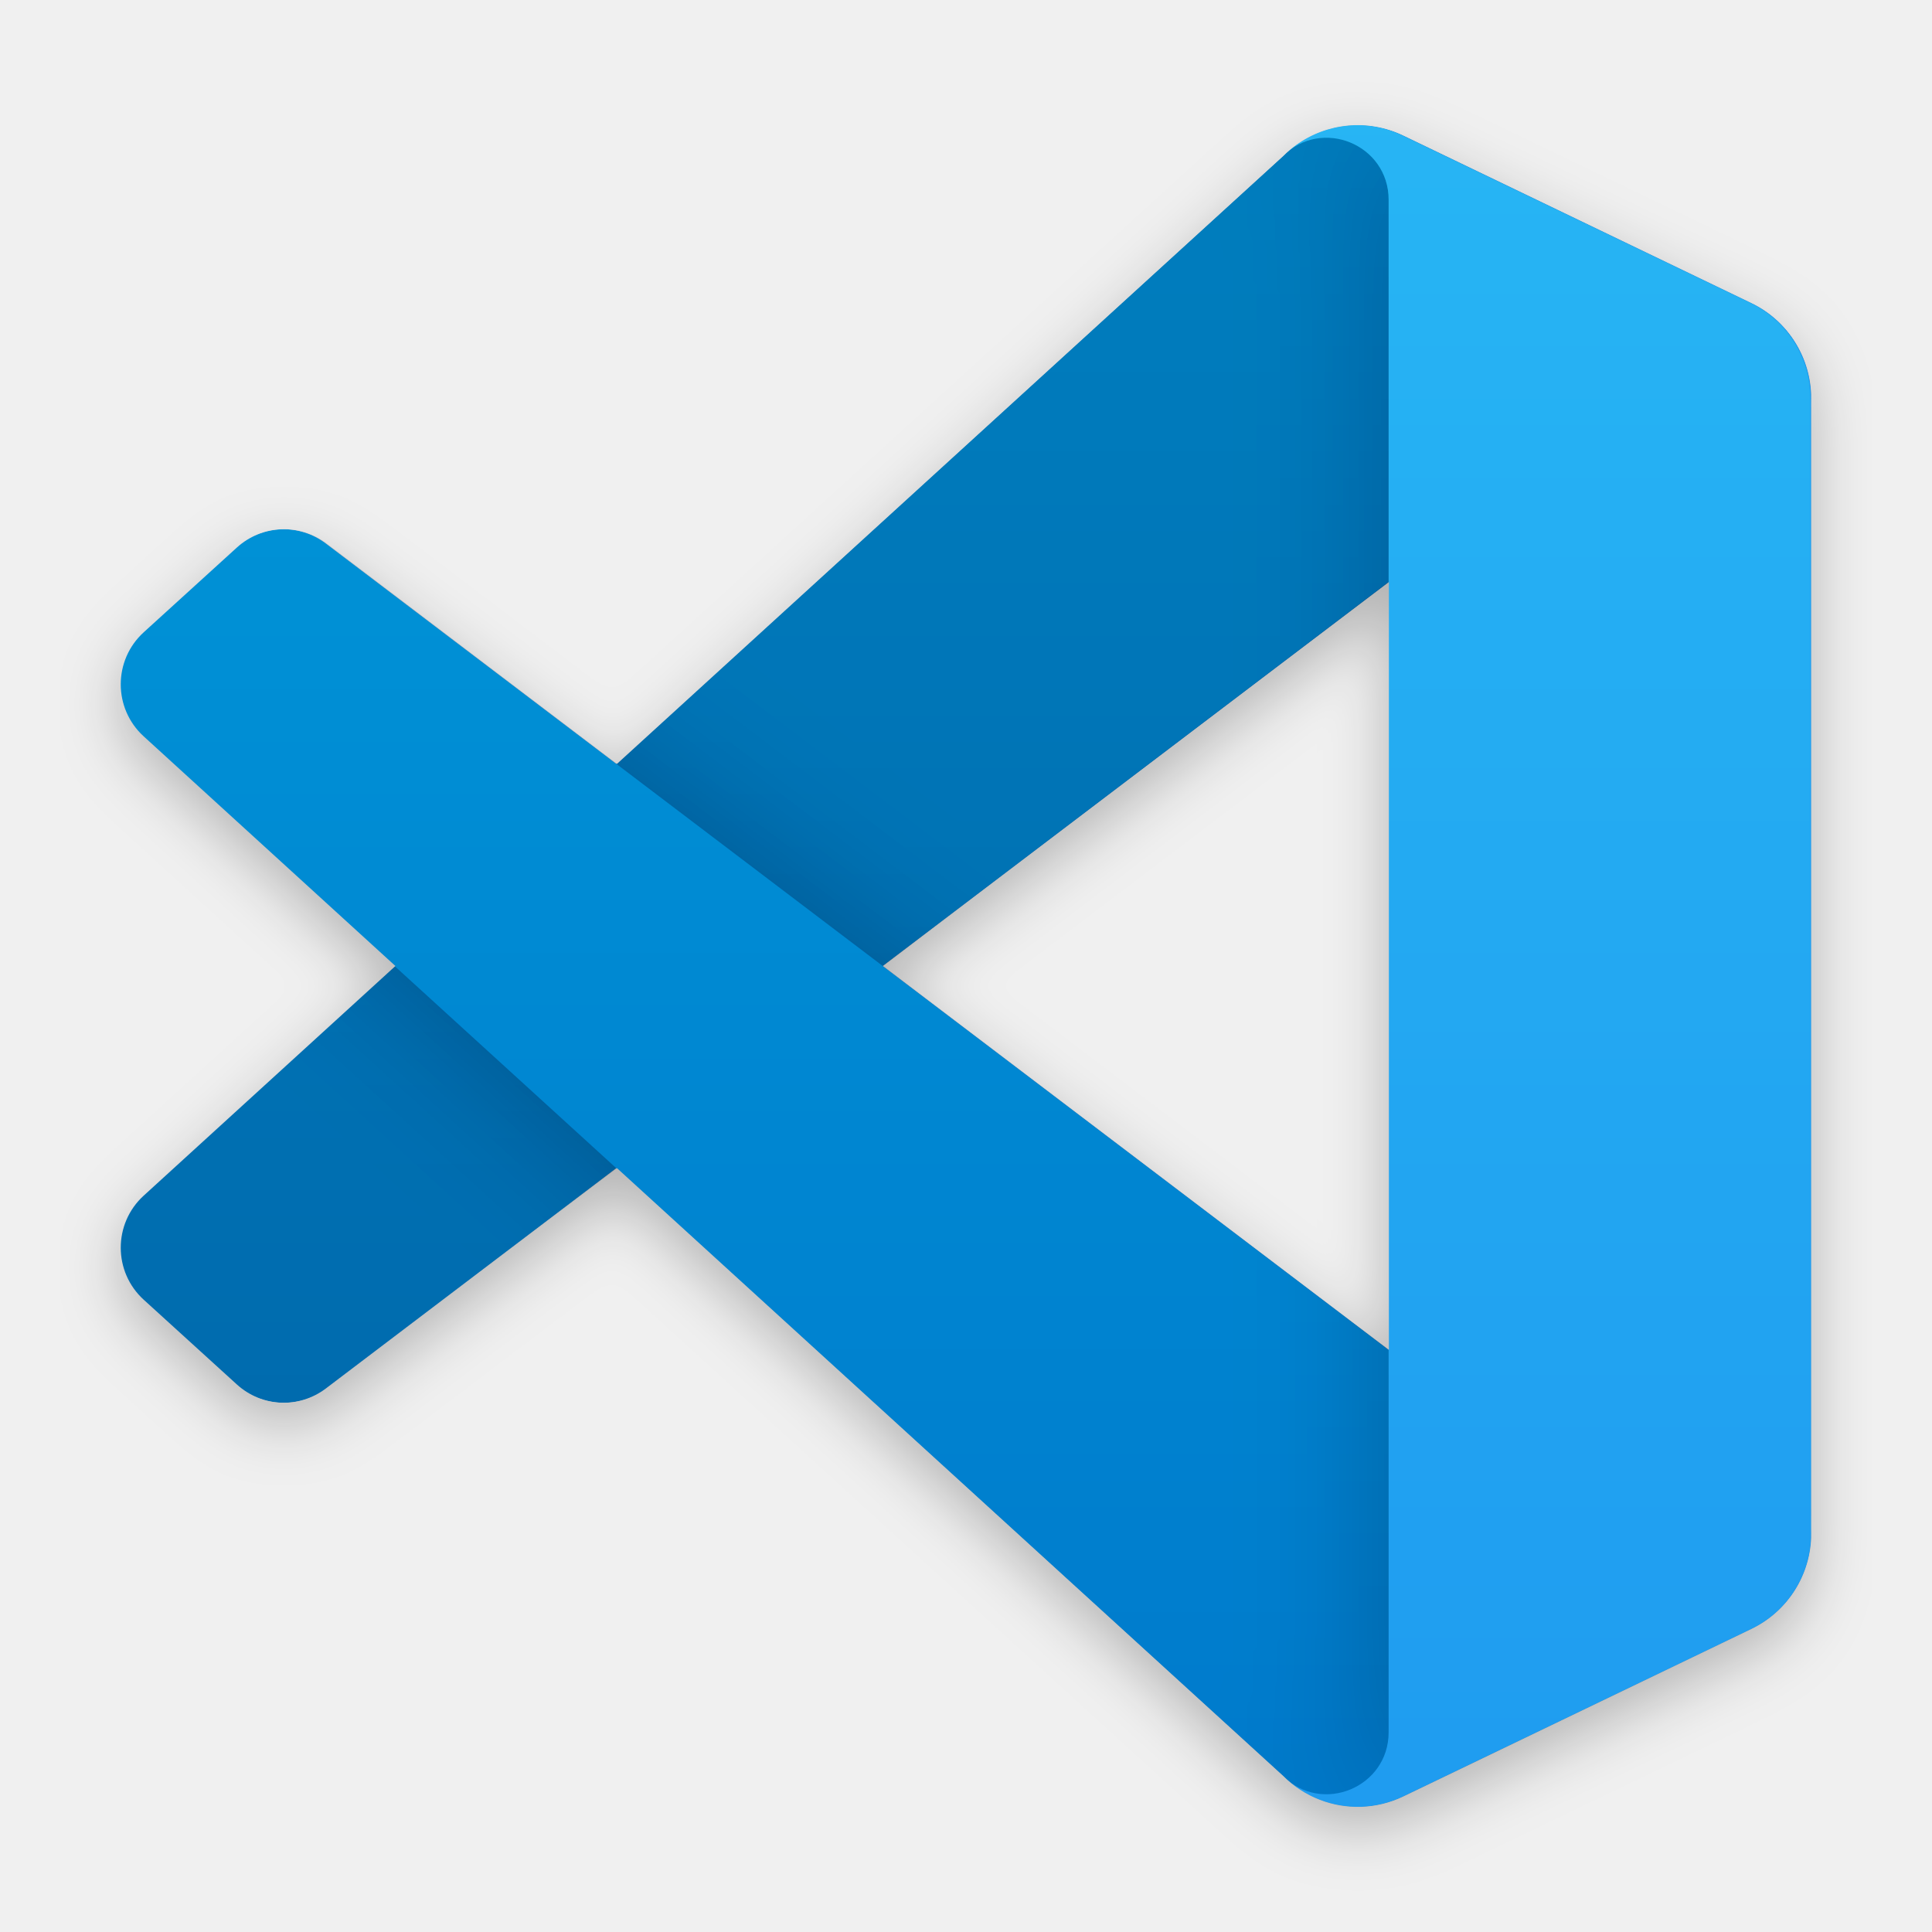
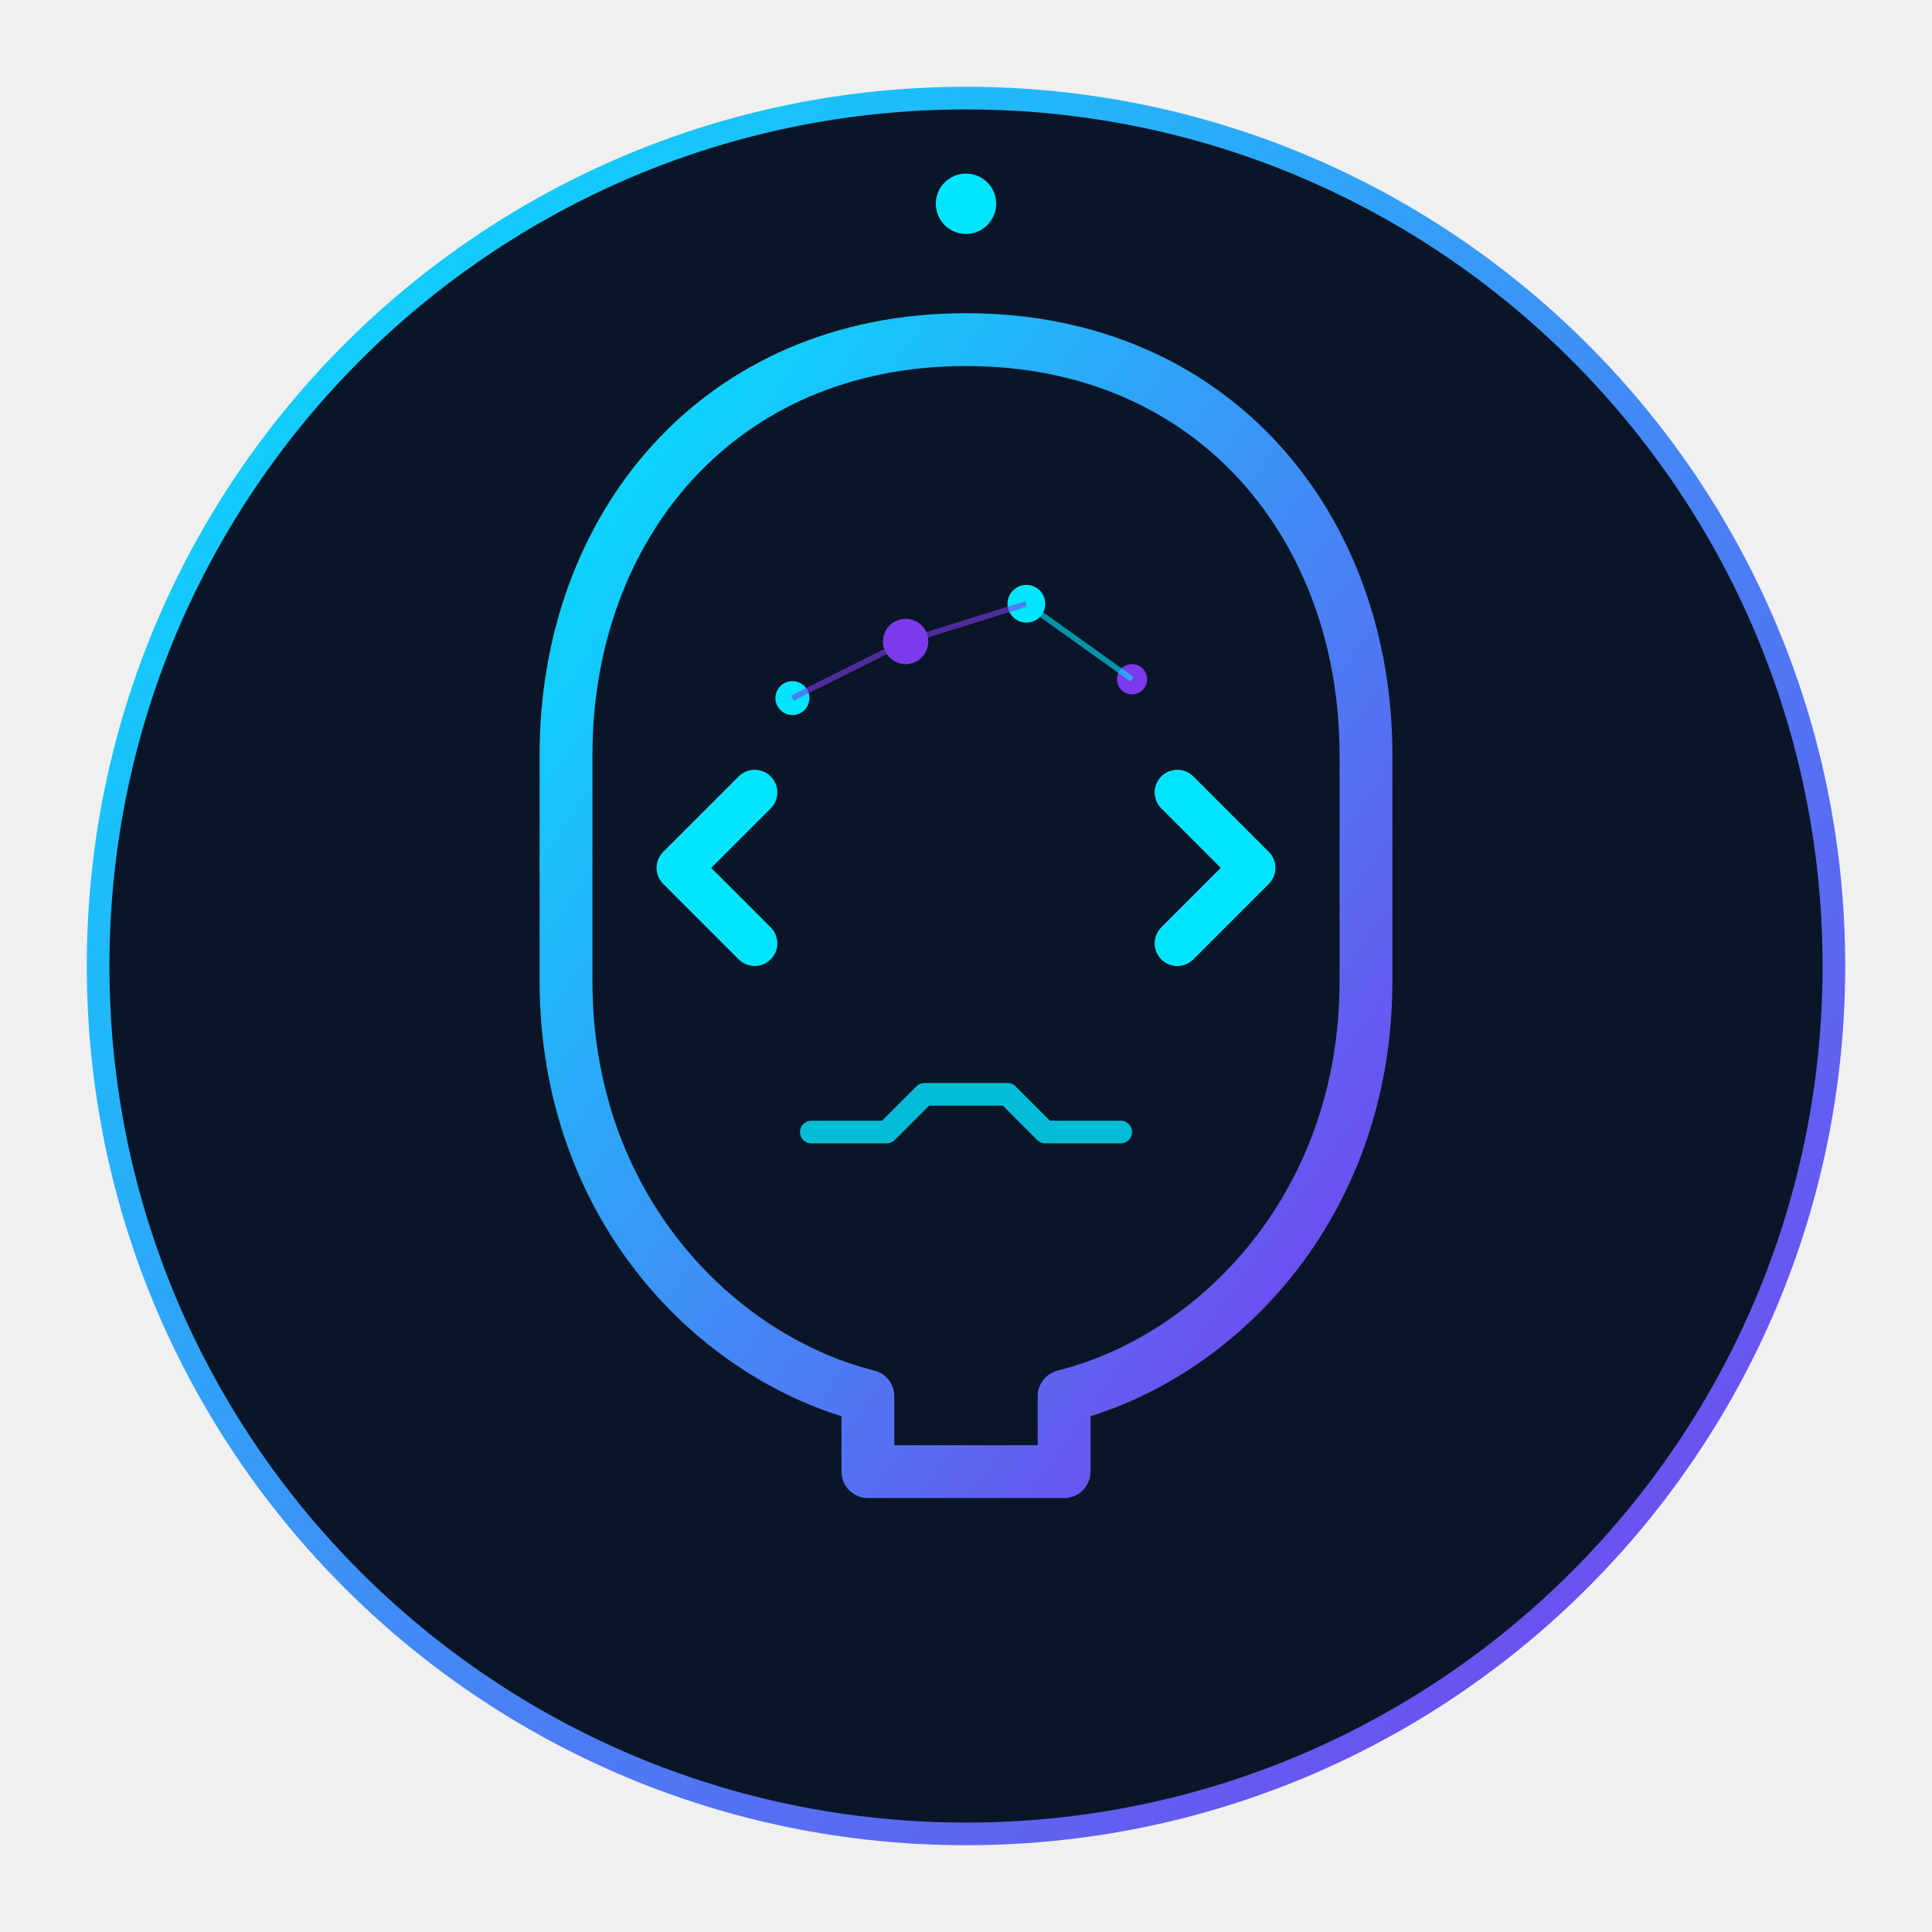
- <svg xmlns="http://www.w3.org/2000/svg" width="96" height="96" viewBox="0 0 96 96" fill="none">
-   <g filter="url(#filter0_d_1844_64)">
-     <mask id="mask0_1844_64" style="mask-type:alpha" maskUnits="userSpaceOnUse" x="6" y="6" width="84" height="84">
-       <path fill-rule="evenodd" clip-rule="evenodd" d="M65.566 89.426C66.889 89.942 68.398 89.909 69.733 89.266L87.027 80.945C88.844 80.07 90 78.231 90 76.213V19.787C90 17.77 88.844 15.93 87.027 15.056L69.733 6.734C67.98 5.891 65.93 6.097 64.391 7.215C64.172 7.375 63.962 7.554 63.766 7.75L30.658 37.955L16.237 27.008C14.895 25.989 13.017 26.073 11.77 27.207L7.145 31.414C5.62 32.801 5.618 35.201 7.141 36.59L19.648 48L7.141 59.41C5.618 60.8 5.62 63.199 7.145 64.586L11.77 68.793C13.017 69.928 14.895 70.011 16.237 68.992L30.658 58.045L63.766 88.25C64.29 88.774 64.905 89.169 65.566 89.426ZM69.013 28.931L43.892 48L69.013 67.069V28.931Z" fill="white" />
-     </mask>
-     <g mask="url(#mask0_1844_64)">
-       <path d="M87.028 15.069L69.72 6.735C67.716 5.771 65.322 6.178 63.75 7.75L7.091 59.41C5.567 60.799 5.569 63.199 7.095 64.586L11.723 68.793C12.97 69.927 14.849 70.011 16.192 68.992L84.423 17.231C86.712 15.494 90 17.127 90 20V19.799C90 17.782 88.845 15.944 87.028 15.069Z" fill="#0065A9" />
-       <g filter="url(#filter1_d_1844_64)">
-         <path d="M87.028 80.931L69.72 89.265C67.716 90.229 65.322 89.822 63.75 88.25L7.091 36.59C5.567 35.201 5.569 32.801 7.095 31.414L11.723 27.207C12.97 26.073 14.849 25.989 16.192 27.008L84.423 78.769C86.712 80.506 90 78.873 90 76V76.201C90 78.218 88.845 80.056 87.028 80.931Z" fill="#007ACC" />
-       </g>
-       <g filter="url(#filter2_d_1844_64)">
-         <path d="M69.721 89.266C67.717 90.23 65.322 89.822 63.75 88.25C65.687 90.187 69 88.815 69 86.075V9.925C69 7.185 65.687 5.813 63.75 7.75C65.322 6.178 67.717 5.77 69.721 6.734L87.025 15.056C88.844 15.93 90 17.769 90 19.787V76.213C90 78.231 88.844 80.07 87.025 80.945L69.721 89.266Z" fill="#1F9CF0" />
-       </g>
-       <g opacity="0.25" style="mix-blend-mode:overlay">
-         <path fill-rule="evenodd" clip-rule="evenodd" d="M65.515 89.426C66.838 89.942 68.347 89.909 69.682 89.266L86.976 80.945C88.793 80.07 89.949 78.231 89.949 76.213V19.787C89.949 17.769 88.793 15.93 86.976 15.056L69.682 6.734C67.929 5.891 65.878 6.097 64.34 7.215C64.121 7.375 63.911 7.553 63.715 7.75L30.607 37.955L16.186 27.008C14.844 25.989 12.966 26.073 11.719 27.207L7.094 31.414C5.569 32.801 5.567 35.201 7.09 36.59L19.596 48L7.09 59.41C5.567 60.799 5.569 63.199 7.094 64.586L11.719 68.793C12.966 69.927 14.844 70.011 16.186 68.992L30.607 58.045L63.715 88.25C64.239 88.774 64.854 89.169 65.515 89.426ZM68.962 28.931L43.841 48L68.962 67.069V28.931Z" fill="url(#paint0_linear_1844_64)" />
-       </g>
-     </g>
-   </g>
+ <svg xmlns="http://www.w3.org/2000/svg" viewBox="0 0 1024 1024">
  <defs>
-     <filter id="filter0_d_1844_64" x="3" y="4" width="90" height="90" filterUnits="userSpaceOnUse" color-interpolation-filters="sRGB">
-       <feFlood flood-opacity="0" result="BackgroundImageFix" />
-       <feColorMatrix in="SourceAlpha" type="matrix" values="0 0 0 0 0 0 0 0 0 0 0 0 0 0 0 0 0 0 127 0" result="hardAlpha" />
-       <feOffset dy="1" />
-       <feGaussianBlur stdDeviation="1.5" />
-       <feColorMatrix type="matrix" values="0 0 0 0 0 0 0 0 0 0 0 0 0 0 0 0 0 0 0.25 0" />
-       <feBlend mode="normal" in2="BackgroundImageFix" result="effect1_dropShadow_1844_64" />
-       <feBlend mode="normal" in="SourceGraphic" in2="effect1_dropShadow_1844_64" result="shape" />
-     </filter>
-     <filter id="filter1_d_1844_64" x="-1.051" y="19.296" width="98.051" height="77.486" filterUnits="userSpaceOnUse" color-interpolation-filters="sRGB">
-       <feFlood flood-opacity="0" result="BackgroundImageFix" />
-       <feColorMatrix in="SourceAlpha" type="matrix" values="0 0 0 0 0 0 0 0 0 0 0 0 0 0 0 0 0 0 127 0" result="hardAlpha" />
-       <feOffset />
-       <feGaussianBlur stdDeviation="3.5" />
-       <feColorMatrix type="matrix" values="0 0 0 0 0 0 0 0 0 0 0 0 0 0 0 0 0 0 0.25 0" />
-       <feBlend mode="overlay" in2="BackgroundImageFix" result="effect1_dropShadow_1844_64" />
-       <feBlend mode="normal" in="SourceGraphic" in2="effect1_dropShadow_1844_64" result="shape" />
-     </filter>
-     <filter id="filter2_d_1844_64" x="56.75" y="-0.783" width="40.25" height="97.567" filterUnits="userSpaceOnUse" color-interpolation-filters="sRGB">
-       <feFlood flood-opacity="0" result="BackgroundImageFix" />
-       <feColorMatrix in="SourceAlpha" type="matrix" values="0 0 0 0 0 0 0 0 0 0 0 0 0 0 0 0 0 0 127 0" result="hardAlpha" />
-       <feOffset />
-       <feGaussianBlur stdDeviation="3.5" />
-       <feColorMatrix type="matrix" values="0 0 0 0 0 0 0 0 0 0 0 0 0 0 0 0 0 0 0.25 0" />
-       <feBlend mode="overlay" in2="BackgroundImageFix" result="effect1_dropShadow_1844_64" />
-       <feBlend mode="normal" in="SourceGraphic" in2="effect1_dropShadow_1844_64" result="shape" />
-     </filter>
-     <linearGradient id="paint0_linear_1844_64" x1="47.949" y1="6.217" x2="47.949" y2="89.784" gradientUnits="userSpaceOnUse">
-       <stop stop-color="white" />
-       <stop offset="1" stop-color="white" stop-opacity="0" />
+     <linearGradient id="roboGrad" x1="0%" y1="0%" x2="100%" y2="100%">
+       <stop offset="0%" stop-color="#00E5FF" />
+       <stop offset="100%" stop-color="#7C3AED" />
    </linearGradient>
  </defs>
+   <circle cx="512" cy="512" r="460" fill="#0A1628" stroke="url(#roboGrad)" stroke-width="12" />
+   <path d="M512 180 C380 180 300 280 300 400 L300 520 C300 640 380 720 460 740 L460 780 L564 780 L564 740 C644 720 724 640 724 520 L724 400 C724 280 644 180 512 180Z" fill="none" stroke="url(#roboGrad)" stroke-width="28" stroke-linejoin="round" />
+   <path d="M400 420 L360 460 L400 500" fill="none" stroke="#00E5FF" stroke-width="24" stroke-linecap="round" stroke-linejoin="round" />
+   <path d="M624 420 L664 460 L624 500" fill="none" stroke="#00E5FF" stroke-width="24" stroke-linecap="round" stroke-linejoin="round" />
+   <circle cx="480" cy="340" r="12" fill="#7C3AED" />
+   <circle cx="544" cy="320" r="10" fill="#00E5FF" />
+   <circle cx="600" cy="360" r="8" fill="#7C3AED" />
+   <circle cx="420" cy="370" r="9" fill="#00E5FF" />
+   <line x1="480" y1="340" x2="544" y2="320" stroke="#7C3AED" stroke-width="3" opacity="0.6" />
+   <line x1="544" y1="320" x2="600" y2="360" stroke="#00E5FF" stroke-width="3" opacity="0.6" />
+   <line x1="420" y1="370" x2="480" y2="340" stroke="#7C3AED" stroke-width="3" opacity="0.6" />
+   <line x1="512" y1="180" x2="512" y2="120" stroke="url(#roboGrad)" stroke-width="10" stroke-linecap="round" />
+   <circle cx="512" cy="108" r="16" fill="#00E5FF" />
+   <path d="M430 600 L470 600 L490 580 L534 580 L554 600 L594 600" fill="none" stroke="#00E5FF" stroke-width="12" stroke-linecap="round" stroke-linejoin="round" opacity="0.8" />
</svg>
